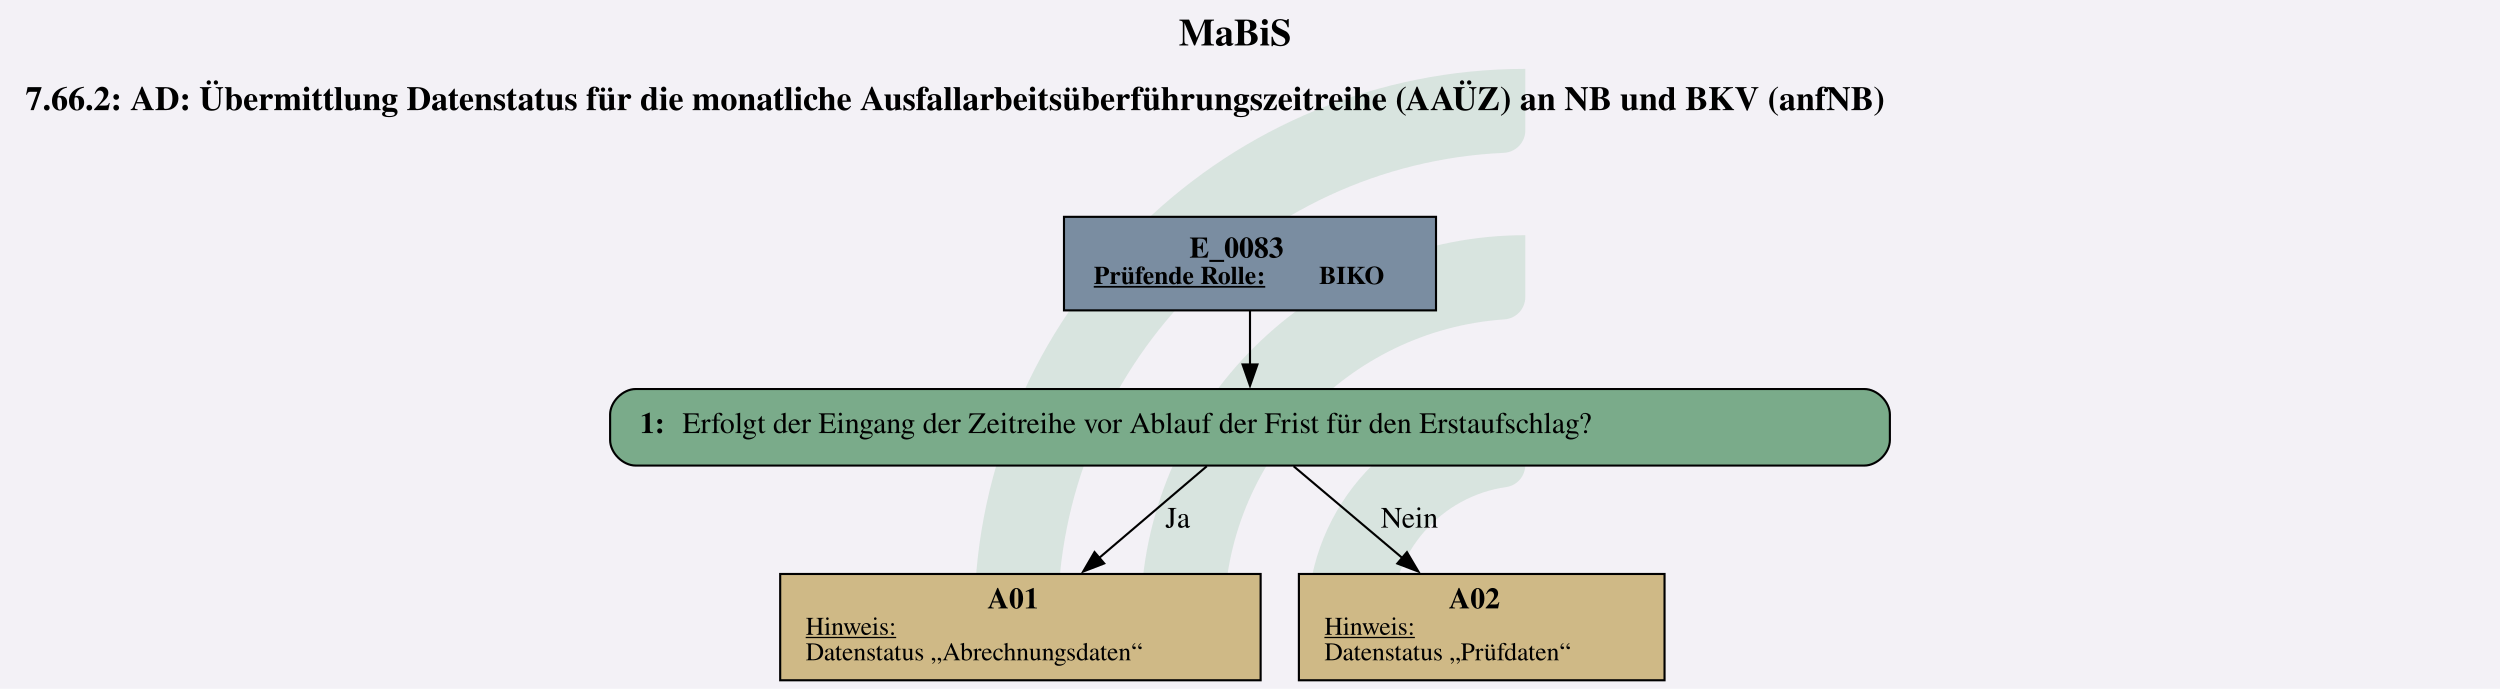
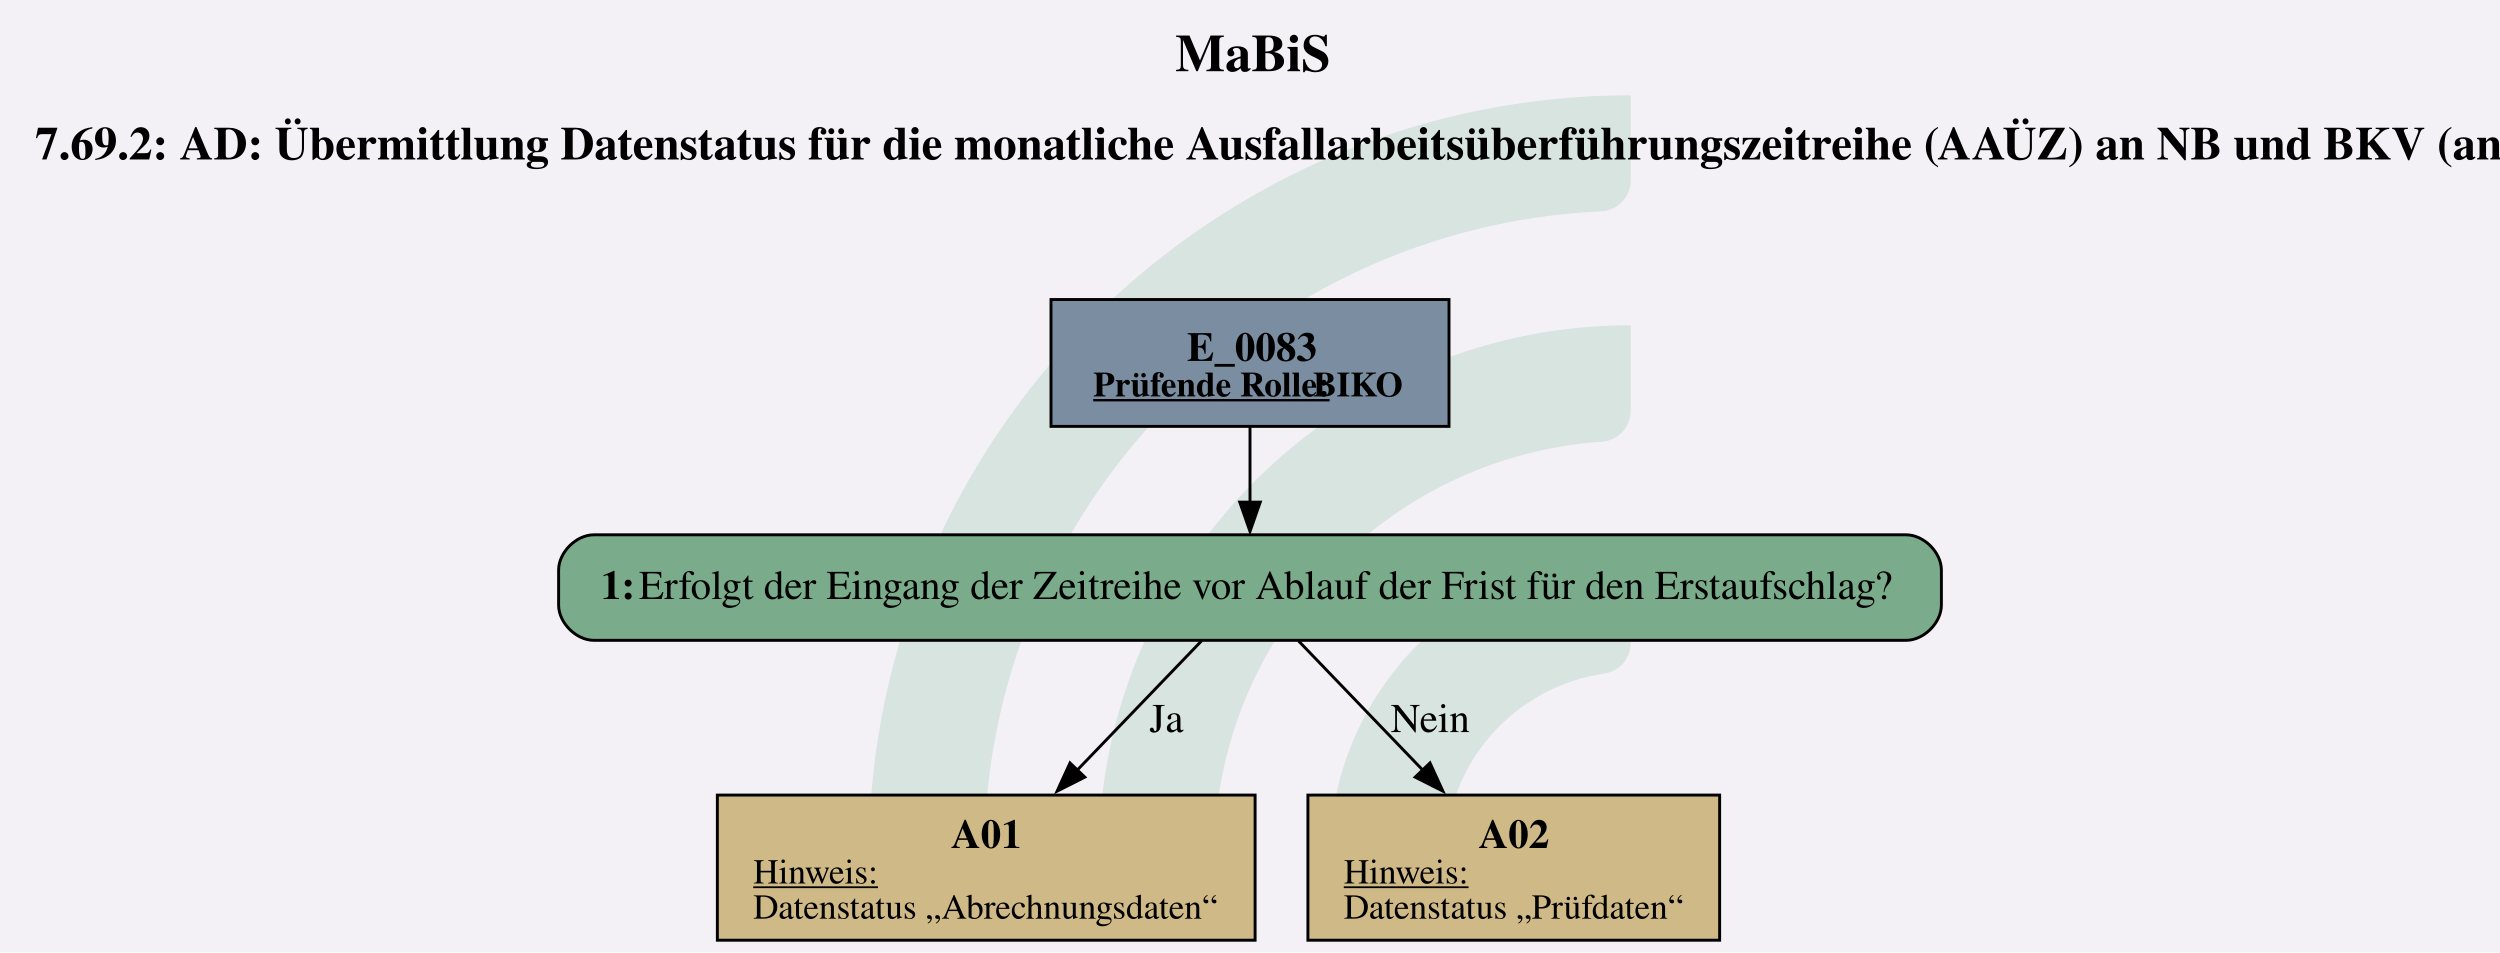
- <svg xmlns="http://www.w3.org/2000/svg" version="1.1" width="1568.0px" viewBox="0 0 1568.0 432.0" height="432.0px">
+ <svg xmlns="http://www.w3.org/2000/svg" version="1.1" width="1137.333px" viewBox="0 0 1137.333 433.333" height="433.333px">
  <g>
-     <svg version="1.1" width="1568.0px" viewBox="0 0 1568.0 432.0" height="432.0px">
-       <polygon fill="#f3f1f6" points="0,0 1568.0,0 1568.0,432.0 0,432.0" />
+     <svg version="1.1" width="1137.333px" viewBox="0 0 1137.333 433.333" height="433.333px">
+       <polygon fill="#f3f1f6" points="0,0 1137.333,0 1137.333,433.333 0,433.333" />
      <g>
-         <g transform="translate(611.3282, 43.2) scale(1 1) translate(0, 0) scale(1.95377 1.95377) ">
+         <g transform="translate(395.4619, 43.33333) scale(1 1) translate(0, 0) scale(1.9598 1.9598) ">
          <defs id="defs2">
            <clipPath clipPathUnits="userSpaceOnUse" id="clipPath23">
              <path d="M 0,568.156 H 579.236 V 0 H 0 Z" id="path21" />
            </clipPath>
          </defs>
          <g id="layer1" transform="translate(-16.54194,-55.30527)">
            <g id="g19" clip-path="url(#clipPath23)" transform="matrix(0.3527778,0,0,-0.3527778,0.01017023,243.7368)" style="opacity:0.2">
              <g id="g25" transform="translate(122.444,32.7195)">
                <path d="m 0,0 h -56.104 c -11,0 -19.898,9.123 -19.463,20.115 10.594,267.191 231.277,481.302 501.029,481.302 v -56.02 c 0,-10.98 -8.688,-19.892 -19.658,-20.393 C 180.29,414.697 0,228.005 0,0" style="fill:#6ead83;fill-opacity:1;fill-rule:nonzero;stroke:none" id="path27" />
              </g>
              <g id="g29" transform="translate(273.7828,32.7195)">
                <path d="m 0,0 h -55.926 c -11.228,0 -20.091,9.482 -19.435,20.69 10.744,183.439 163.389,329.388 349.485,329.388 v -56.263 c 0,-10.709 -8.273,-19.617 -18.957,-20.35 C 112.819,263.696 0,144.774 0,0" style="fill:#6ead83;fill-opacity:1;fill-rule:nonzero;stroke:none" id="path31" />
              </g>
              <g id="g33" transform="translate(425.7667,32.7195)">
                <path d="m 0,0 h -55.445 c -11.653,0 -20.604,10.17 -19.334,21.753 10.866,99.032 95.031,176.341 196.919,176.341 v -57.011 c 0,-10.046 -7.283,-18.755 -17.229,-20.165 C 45.688,112.522 0,61.497 0,0" style="fill:#6ead83;fill-opacity:1;fill-rule:nonzero;stroke:none" id="path35" />
              </g>
            </g>
          </g>
        </g>
-         <svg width="1176pt" height="324pt" viewBox="0.00 0.00 1176.00 324.00">
-           <g id="graph0" class="graph" transform="scale(1 1) rotate(0) translate(4 320)">
-             <text text-anchor="start" x="550.5" y="-298.6" font-family="Times,serif" font-weight="bold" font-size="18.00">MaBiS</text>
-             <text text-anchor="start" x="8" y="-268.2" font-family="Times,serif" font-weight="bold" font-size="16.00">7.66.2: AD: Übermittlung Datenstatus für die monatliche Ausfallarbeitsüberführungszeitreihe (AAÜZ) an NB und BKV (anfNB)</text>
+         <svg width="853pt" height="325pt" viewBox="0.00 0.00 853.00 324.60">
+           <g id="graph0" class="graph" transform="scale(1 1) rotate(0) translate(4 320.6)">
+             <text text-anchor="start" x="397" y="-296.5" font-family="Times,serif" font-weight="bold" font-size="18.00">MaBiS</text>
+             <text text-anchor="start" x="8" y="-266.4" font-family="Times,serif" font-weight="bold" font-size="16.00">7.69.2: AD: Übermittlung Datenstatus für die monatliche Ausfallarbeitsüberführungszeitreihe (AAÜZ) an NB und BKV (anfNB)</text>
            <g id="node1" class="node">
-               <polygon fill="#7a8da1" stroke="black" points="671.5,-218 496.5,-218 496.5,-174 671.5,-174 671.5,-218" />
-               <text text-anchor="start" x="555.5" y="-198.8" font-family="Times,serif" font-weight="bold" font-size="14.00">E_0083</text>
-               <text text-anchor="start" x="510.5" y="-186.4" font-family="Times,serif" font-weight="bold" text-decoration="underline" font-size="12.00">Prüfende Rolle:</text>
-               <text text-anchor="start" x="616.5" y="-186.4" font-family="Times,serif" font-weight="bold" font-size="12.00"> BIKO</text>
+               <polygon fill="#7a8da1" stroke="black" points="490.4,-218.6 354.6,-218.6 354.6,-175.32 490.4,-175.32 490.4,-218.6" />
+               <text text-anchor="start" x="401" y="-197.66" font-family="Times,serif" font-weight="bold" font-size="14.00">E_0083</text>
+               <text text-anchor="start" x="369" y="-185.56" font-family="Times,serif" font-weight="bold" text-decoration="underline" font-size="12.00">Prüfende Rolle:</text>
+               <text text-anchor="start" x="444" y="-185.56" font-family="Times,serif" font-weight="bold" font-size="12.00"> BIKO</text>
            </g>
            <g id="node2" class="node">
-               <path fill="#7aab8a" stroke="black" d="M873,-137C873,-137 295,-137 295,-137 289,-137 283,-131 283,-125 283,-125 283,-113 283,-113 283,-107 289,-101 295,-101 295,-101 873,-101 873,-101 879,-101 885,-107 885,-113 885,-113 885,-125 885,-125 885,-131 879,-137 873,-137" />
-               <text text-anchor="start" x="297" y="-116.3" font-family="Times,serif" font-weight="bold" font-size="14.00">1: </text>
-               <text text-anchor="start" x="317" y="-116.3" font-family="Times,serif" font-size="14.00">Erfolgt der Eingang der Zeitreihe vor Ablauf der Frist für den Erstaufschlag?</text>
+               <path fill="#7aab8a" stroke="black" d="M646.4,-138.32C646.4,-138.32 198.6,-138.32 198.6,-138.32 192.6,-138.32 186.6,-132.32 186.6,-126.32 186.6,-126.32 186.6,-114.32 186.6,-114.32 186.6,-108.32 192.6,-102.32 198.6,-102.32 198.6,-102.32 646.4,-102.32 646.4,-102.32 652.4,-102.32 658.4,-108.32 658.4,-114.32 658.4,-114.32 658.4,-126.32 658.4,-126.32 658.4,-132.32 652.4,-138.32 646.4,-138.32" />
+               <text text-anchor="start" x="201" y="-116.42" font-family="Times,serif" font-weight="bold" font-size="14.00">1: </text>
+               <text text-anchor="start" x="214" y="-116.42" font-family="Times,serif" font-size="14.00">Erfolgt der Eingang der Zeitreihe vor Ablauf der Frist für den Erstaufschlag?</text>
            </g>
            <g id="edge1" class="edge">
-               <path fill="none" stroke="black" d="M584,-173.71C584,-165.82 584,-156.75 584,-148.33" />
-               <polygon fill="black" stroke="black" points="587.5,-148.57 584,-138.57 580.5,-148.57 587.5,-148.57" />
+               <path fill="none" stroke="black" d="M422.5,-175.17C422.5,-167.13 422.5,-157.81 422.5,-149.21" />
+               <polygon fill="black" stroke="black" points="426,-149.48 422.5,-139.48 419,-149.48 426,-149.48" />
            </g>
            <g id="node3" class="node">
-               <polygon fill="#cfb986" stroke="black" points="589,-50 363,-50 363,0 589,0 589,-50" />
-               <text text-anchor="start" x="460.5" y="-33.8" font-family="Times,serif" font-weight="bold" font-size="14.00">A01</text>
-               <text text-anchor="start" x="375" y="-21.4" font-family="Times,serif" text-decoration="underline" font-size="12.00">Hinweis:</text>
-               <text text-anchor="start" x="375" y="-9.4" font-family="Times,serif" font-size="12.00">Datenstatus „Abrechnungsdaten“</text>
+               <polygon fill="#cfb986" stroke="black" points="424.24,-49.52 240.76,-49.52 240.76,0 424.24,0 424.24,-49.52" />
+               <text text-anchor="start" x="320.5" y="-31.46" font-family="Times,serif" font-weight="bold" font-size="14.00">A01</text>
+               <text text-anchor="start" x="253" y="-19.36" font-family="Times,serif" text-decoration="underline" font-size="12.00">Hinweis:</text>
+               <text text-anchor="start" x="253" y="-7.36" font-family="Times,serif" font-size="12.00">Datenstatus „Abrechnungsdaten“</text>
            </g>
            <g id="edge2" class="edge">
-               <path fill="none" stroke="black" d="M563.69,-100.7C549.43,-88.55 529.96,-71.96 512.98,-57.5" />
-               <polygon fill="black" stroke="black" points="515.41,-54.97 505.53,-51.15 510.87,-60.3 515.41,-54.97" />
-               <text text-anchor="middle" x="550" y="-71.8" font-family="Times,serif" font-size="14.00">Ja</text>
+               <path fill="none" stroke="black" d="M405.99,-102.16C393.98,-89.67 377.36,-72.4 362.97,-57.43" />
+               <polygon fill="black" stroke="black" points="366.14,-55.64 356.68,-50.86 361.09,-60.49 366.14,-55.64" />
+               <text text-anchor="middle" x="394" y="-71.02" font-family="Times,serif" font-size="14.00">Ja</text>
            </g>
            <g id="node4" class="node">
-               <polygon fill="#cfb986" stroke="black" points="779,-50 607,-50 607,0 779,0 779,-50" />
-               <text text-anchor="start" x="677.5" y="-33.8" font-family="Times,serif" font-weight="bold" font-size="14.00">A02</text>
-               <text text-anchor="start" x="619" y="-21.4" font-family="Times,serif" text-decoration="underline" font-size="12.00">Hinweis:</text>
-               <text text-anchor="start" x="619" y="-9.4" font-family="Times,serif" font-size="12.00">Datenstatus „Prüfdaten“</text>
+               <polygon fill="#cfb986" stroke="black" points="582.74,-49.52 442.26,-49.52 442.26,0 582.74,0 582.74,-49.52" />
+               <text text-anchor="start" x="500.5" y="-31.46" font-family="Times,serif" font-weight="bold" font-size="14.00">A02</text>
+               <text text-anchor="start" x="454.5" y="-19.36" font-family="Times,serif" text-decoration="underline" font-size="12.00">Hinweis:</text>
+               <text text-anchor="start" x="454.5" y="-7.36" font-family="Times,serif" font-size="12.00">Datenstatus „Prüfdaten“</text>
            </g>
            <g id="edge3" class="edge">
-               <path fill="none" stroke="black" d="M604.5,-100.7C618.89,-88.55 638.54,-71.96 655.68,-57.5" />
-               <polygon fill="black" stroke="black" points="657.82,-60.27 663.21,-51.15 653.31,-54.92 657.82,-60.27" />
-               <text text-anchor="middle" x="659" y="-71.8" font-family="Times,serif" font-size="14.00">Nein</text>
+               <path fill="none" stroke="black" d="M439.01,-102.16C451.02,-89.67 467.64,-72.4 482.03,-57.43" />
+               <polygon fill="black" stroke="black" points="483.91,-60.49 488.32,-50.86 478.86,-55.64 483.91,-60.49" />
+               <text text-anchor="middle" x="484" y="-71.02" font-family="Times,serif" font-size="14.00">Nein</text>
            </g>
          </g>
        </svg>
      </g>
    </svg>
  </g>
</svg>
